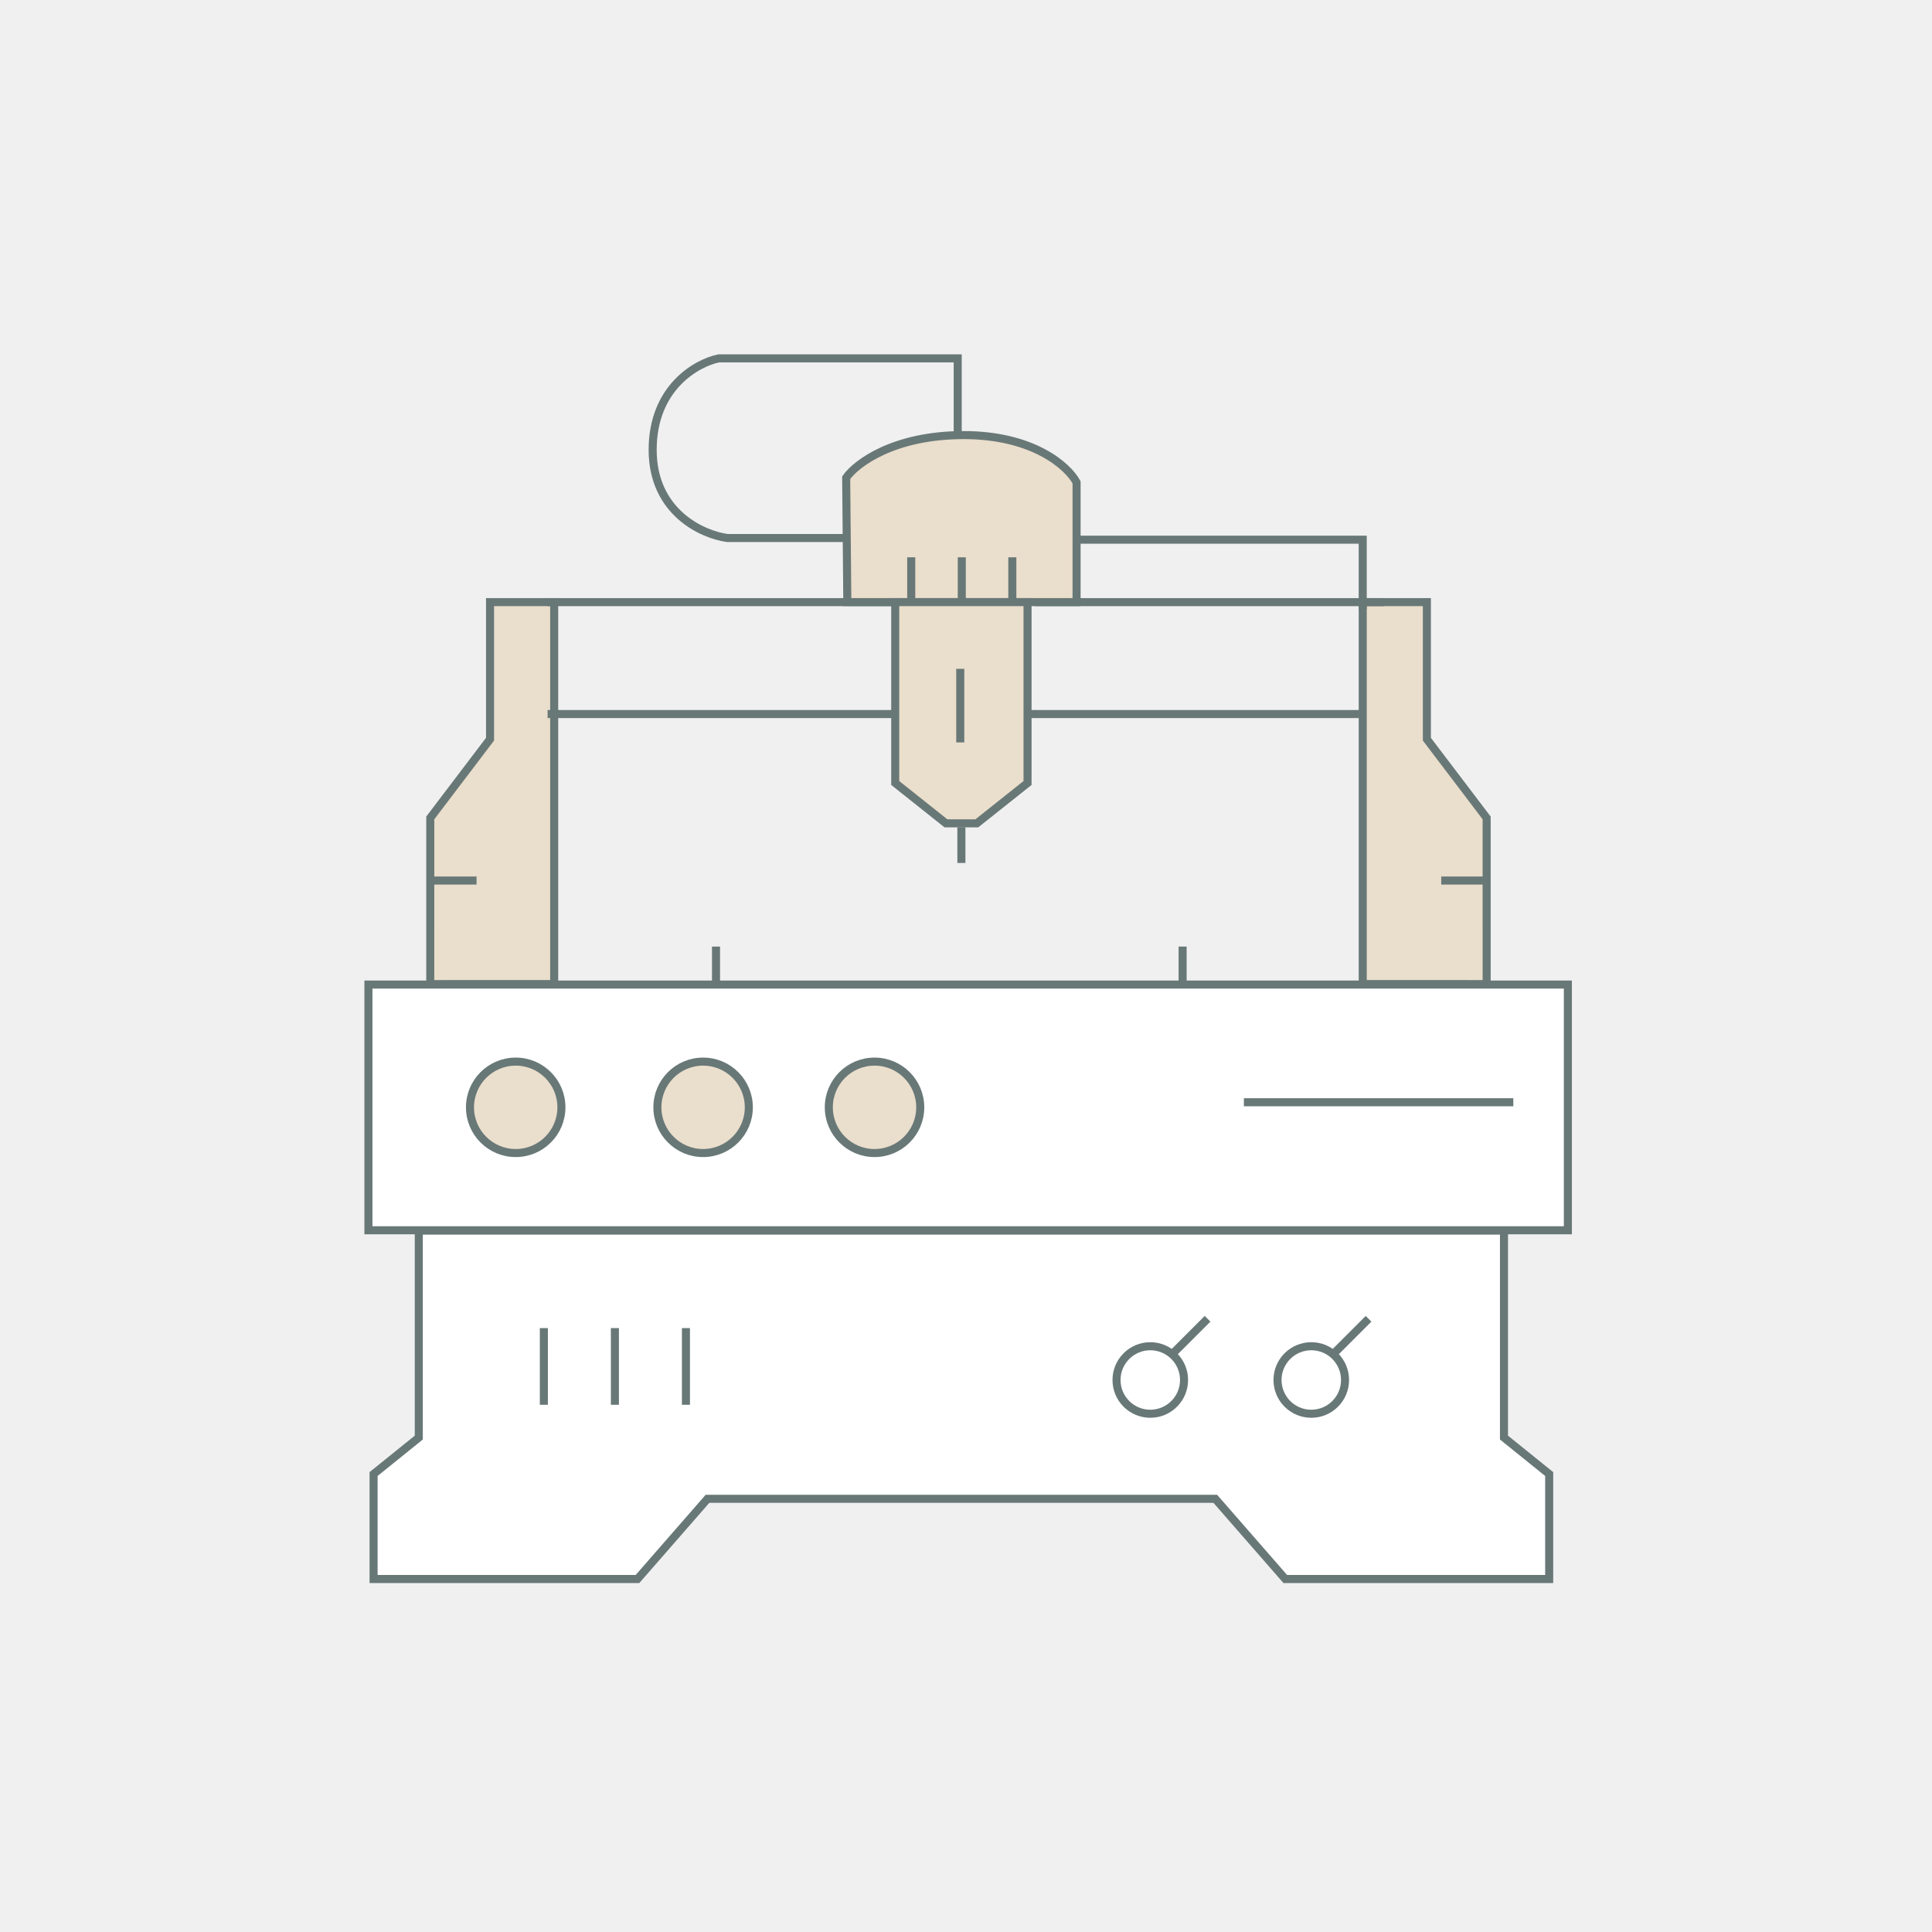
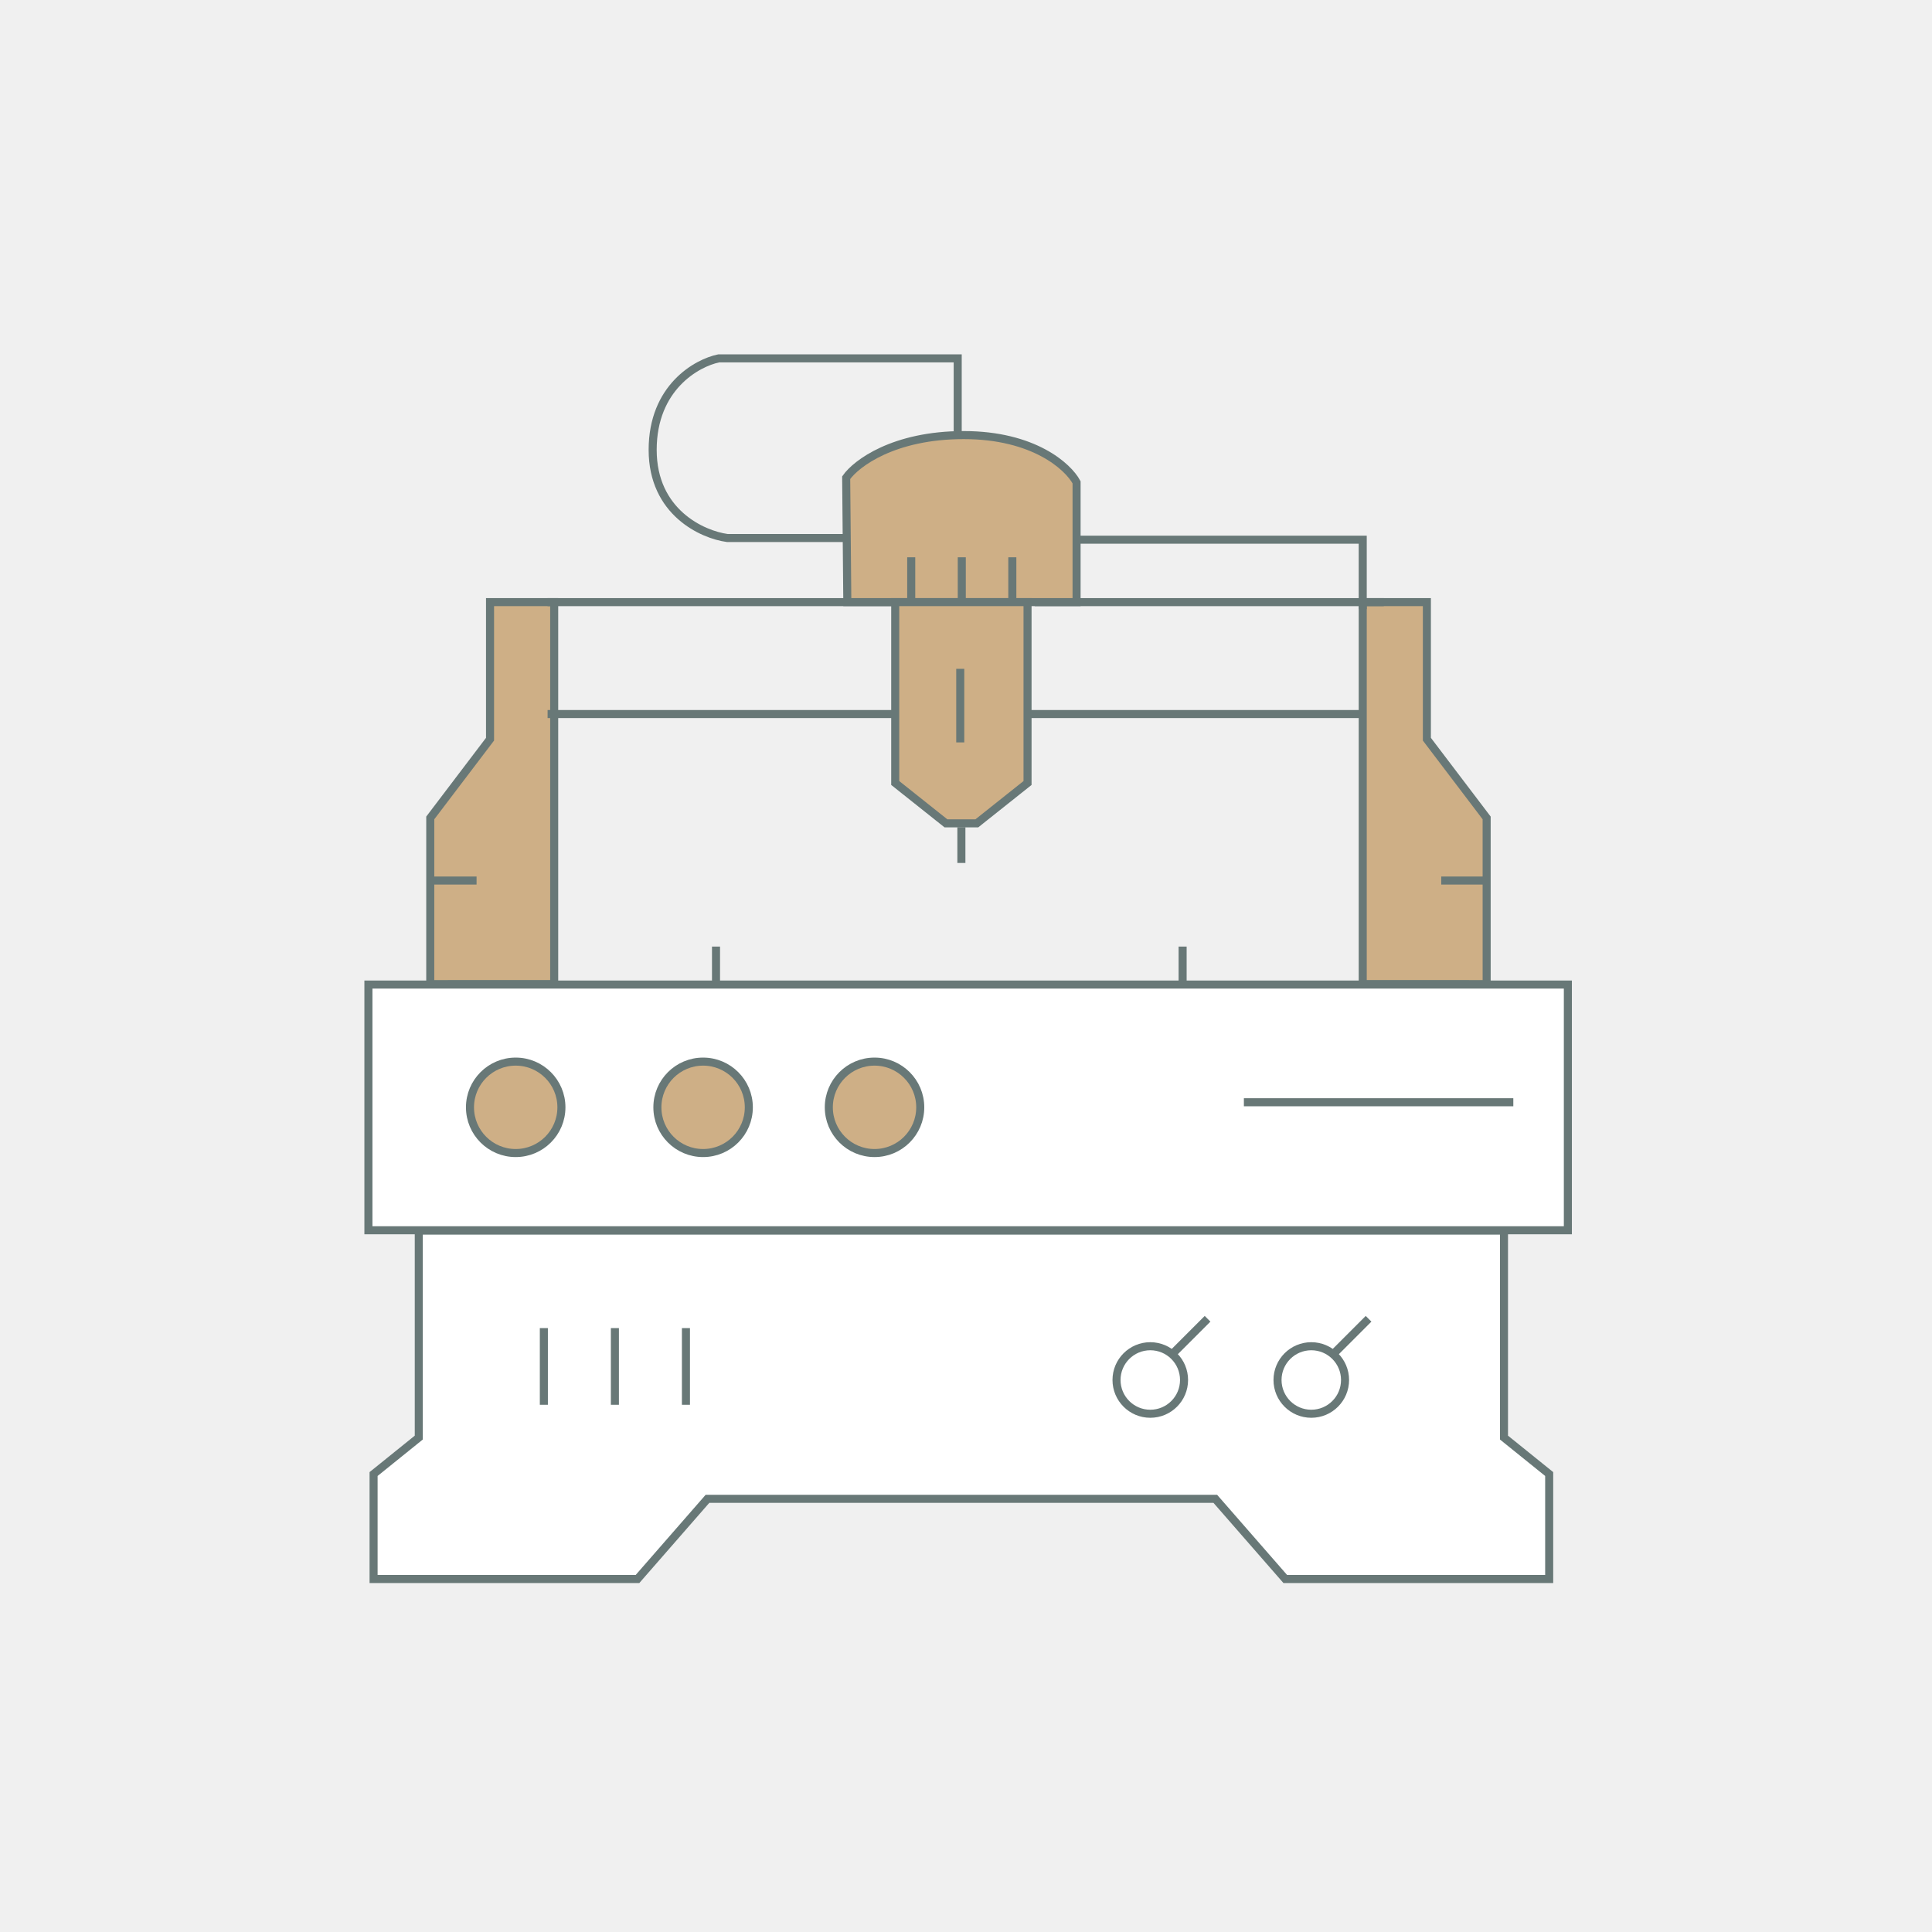
<svg xmlns="http://www.w3.org/2000/svg" width="240" height="240" viewBox="0 0 240 240" fill="none">
-   <path d="M53.449 101.606L53.448 122.251L68.843 122.245L68.843 74.799H60.874V91.825L53.449 101.606Z" fill="#EADECC" stroke="#687877" />
-   <path d="M184.677 101.606L184.678 122.251L169.283 122.245L169.283 74.799H177.252V91.825L184.677 101.606Z" fill="#EADECC" stroke="#687877" />
+   <path d="M53.449 101.606L53.448 122.251L68.843 122.245L68.843 74.799H60.874V91.825L53.449 101.606Z" fill="#CEAF86" stroke="#687877" />
+   <path d="M184.677 101.606L184.678 122.251L169.283 122.245L169.283 74.799H177.252V91.825L184.677 101.606Z" fill="#CEAF86" stroke="#687877" />
  <path d="M169.282 75.673V67.043H132.823" stroke="#687877" />
  <path d="M68.024 74.799H111.39" stroke="#687877" />
  <path d="M68.024 88.701H111.39" stroke="#687877" />
  <path d="M128.536 74.799H171.902" stroke="#687877" />
  <path d="M127.645 88.701L169.283 88.701" stroke="#687877" />
  <path d="M52.023 152.863V178.582L46.408 183.11V196.151H79.191L87.885 186.189H150.968L159.662 196.151H192.445V183.11L186.83 178.582V152.863H52.023Z" fill="white" stroke="#687877" />
-   <path d="M133.736 74.799H105.258L105.115 59.342C106.355 57.577 111.011 54.048 119.712 54.048C128.412 54.048 132.687 57.959 133.736 59.915V74.799Z" fill="#EADECC" stroke="#687877" />
-   <path d="M111.208 74.799V97.267L117.505 102.276H121.347L127.645 97.267V74.799H111.208Z" fill="#EADECC" stroke="#687877" />
+   <path d="M133.736 74.799H105.258L105.115 59.342C106.355 57.577 111.011 54.048 119.712 54.048C128.412 54.048 132.687 57.959 133.736 59.915V74.799Z" fill="#CEAF86" stroke="#687877" />
+   <path d="M111.208 74.799V97.267L117.505 102.276H121.347L127.645 97.267V74.799H111.208Z" fill="#CEAF86" stroke="#687877" />
  <rect x="45.766" y="122.305" width="149" height="30.523" fill="white" stroke="#687877" />
  <rect x="53.698" y="109.134" width="5.253" height="0.5" fill="white" stroke="#687877" stroke-width="0.5" />
  <rect x="113.446" y="69.481" width="5.253" height="0.5" transform="rotate(90 113.446 69.4808)" stroke="#687877" stroke-width="0.5" />
  <rect x="119.726" y="69.481" width="5.253" height="0.5" transform="rotate(90 119.726 69.4808)" stroke="#687877" stroke-width="0.5" />
  <rect x="126.005" y="69.481" width="5.253" height="0.5" transform="rotate(90 126.005 69.4808)" stroke="#687877" stroke-width="0.5" />
-   <rect x="119.536" y="83.335" width="8.641" height="0.5" transform="rotate(90 119.536 83.3351)" fill="#EADECC" stroke="#687877" stroke-width="0.5" />
+   <rect x="119.536" y="83.335" width="8.641" height="0.5" transform="rotate(90 119.536 83.3351)" fill="#CEAF86" stroke="#687877" stroke-width="0.5" />
  <rect x="179.285" y="109.134" width="5.253" height="0.5" fill="white" stroke="#687877" stroke-width="0.5" />
  <rect x="88.696" y="121.776" width="3.941" height="0.5" transform="rotate(-90 88.6958 121.776)" fill="#687877" stroke="#687877" stroke-width="0.5" />
  <rect x="146.659" y="121.776" width="3.941" height="0.5" transform="rotate(-90 146.659 121.776)" fill="#687877" stroke="#687877" stroke-width="0.5" />
  <rect x="119.176" y="106.947" width="3.941" height="0.5" transform="rotate(-90 119.176 106.947)" stroke="#687877" stroke-width="0.5" />
  <path d="M105.495 66.833H90.339C87.251 66.412 81.076 63.632 81.076 55.886C81.076 48.139 86.549 45.079 89.286 44.517H118.969V53.575" stroke="#687877" />
-   <circle cx="64.062" cy="137.556" r="5.679" fill="#EADECC" stroke="#687877" />
-   <circle cx="87.342" cy="137.556" r="5.679" fill="#EADECC" stroke="#687877" />
-   <circle cx="108.637" cy="137.556" r="5.679" fill="#EADECC" stroke="#687877" />
+   <circle cx="64.062" cy="137.556" r="5.679" fill="#CEAF86" stroke="#687877" />
+   <circle cx="87.342" cy="137.556" r="5.679" fill="#CEAF86" stroke="#687877" />
+   <circle cx="108.637" cy="137.556" r="5.679" fill="#CEAF86" stroke="#687877" />
  <rect x="154.77" y="136.676" width="32.97" height="0.5" fill="#687877" stroke="#687877" stroke-width="0.5" />
-   <rect x="67.31" y="165.231" width="0.5" height="9.026" fill="#EADECC" stroke="#687877" stroke-width="0.5" />
-   <rect x="76.134" y="165.231" width="0.5" height="9.026" fill="#EADECC" stroke="#687877" stroke-width="0.5" />
-   <rect x="84.96" y="165.231" width="0.5" height="9.026" fill="#EADECC" stroke="#687877" stroke-width="0.5" />
+   <rect x="67.31" y="165.231" width="0.5" height="9.026" fill="#CEAF86" stroke="#687877" stroke-width="0.5" />
+   <rect x="76.134" y="165.231" width="0.5" height="9.026" fill="#CEAF86" stroke="#687877" stroke-width="0.5" />
+   <rect x="84.96" y="165.231" width="0.5" height="9.026" fill="#CEAF86" stroke="#687877" stroke-width="0.5" />
  <path d="M147.087 171.427C147.087 173.744 145.209 175.622 142.893 175.622C140.576 175.622 138.698 173.744 138.698 171.427C138.698 169.111 140.576 167.233 142.893 167.233C145.209 167.233 147.087 169.111 147.087 171.427Z" stroke="#687877" />
  <rect x="145.387" y="168.091" width="6.035" height="0.5" transform="rotate(-45 145.387 168.091)" stroke="#687877" stroke-width="0.5" />
  <path d="M167.087 171.427C167.087 173.744 165.209 175.622 162.893 175.622C160.576 175.622 158.698 173.744 158.698 171.427C158.698 169.111 160.576 167.233 162.893 167.233C165.209 167.233 167.087 169.111 167.087 171.427Z" stroke="#687877" />
  <rect x="165.387" y="168.091" width="6.035" height="0.5" transform="rotate(-45 165.387 168.091)" stroke="#687877" stroke-width="0.5" />
</svg>
